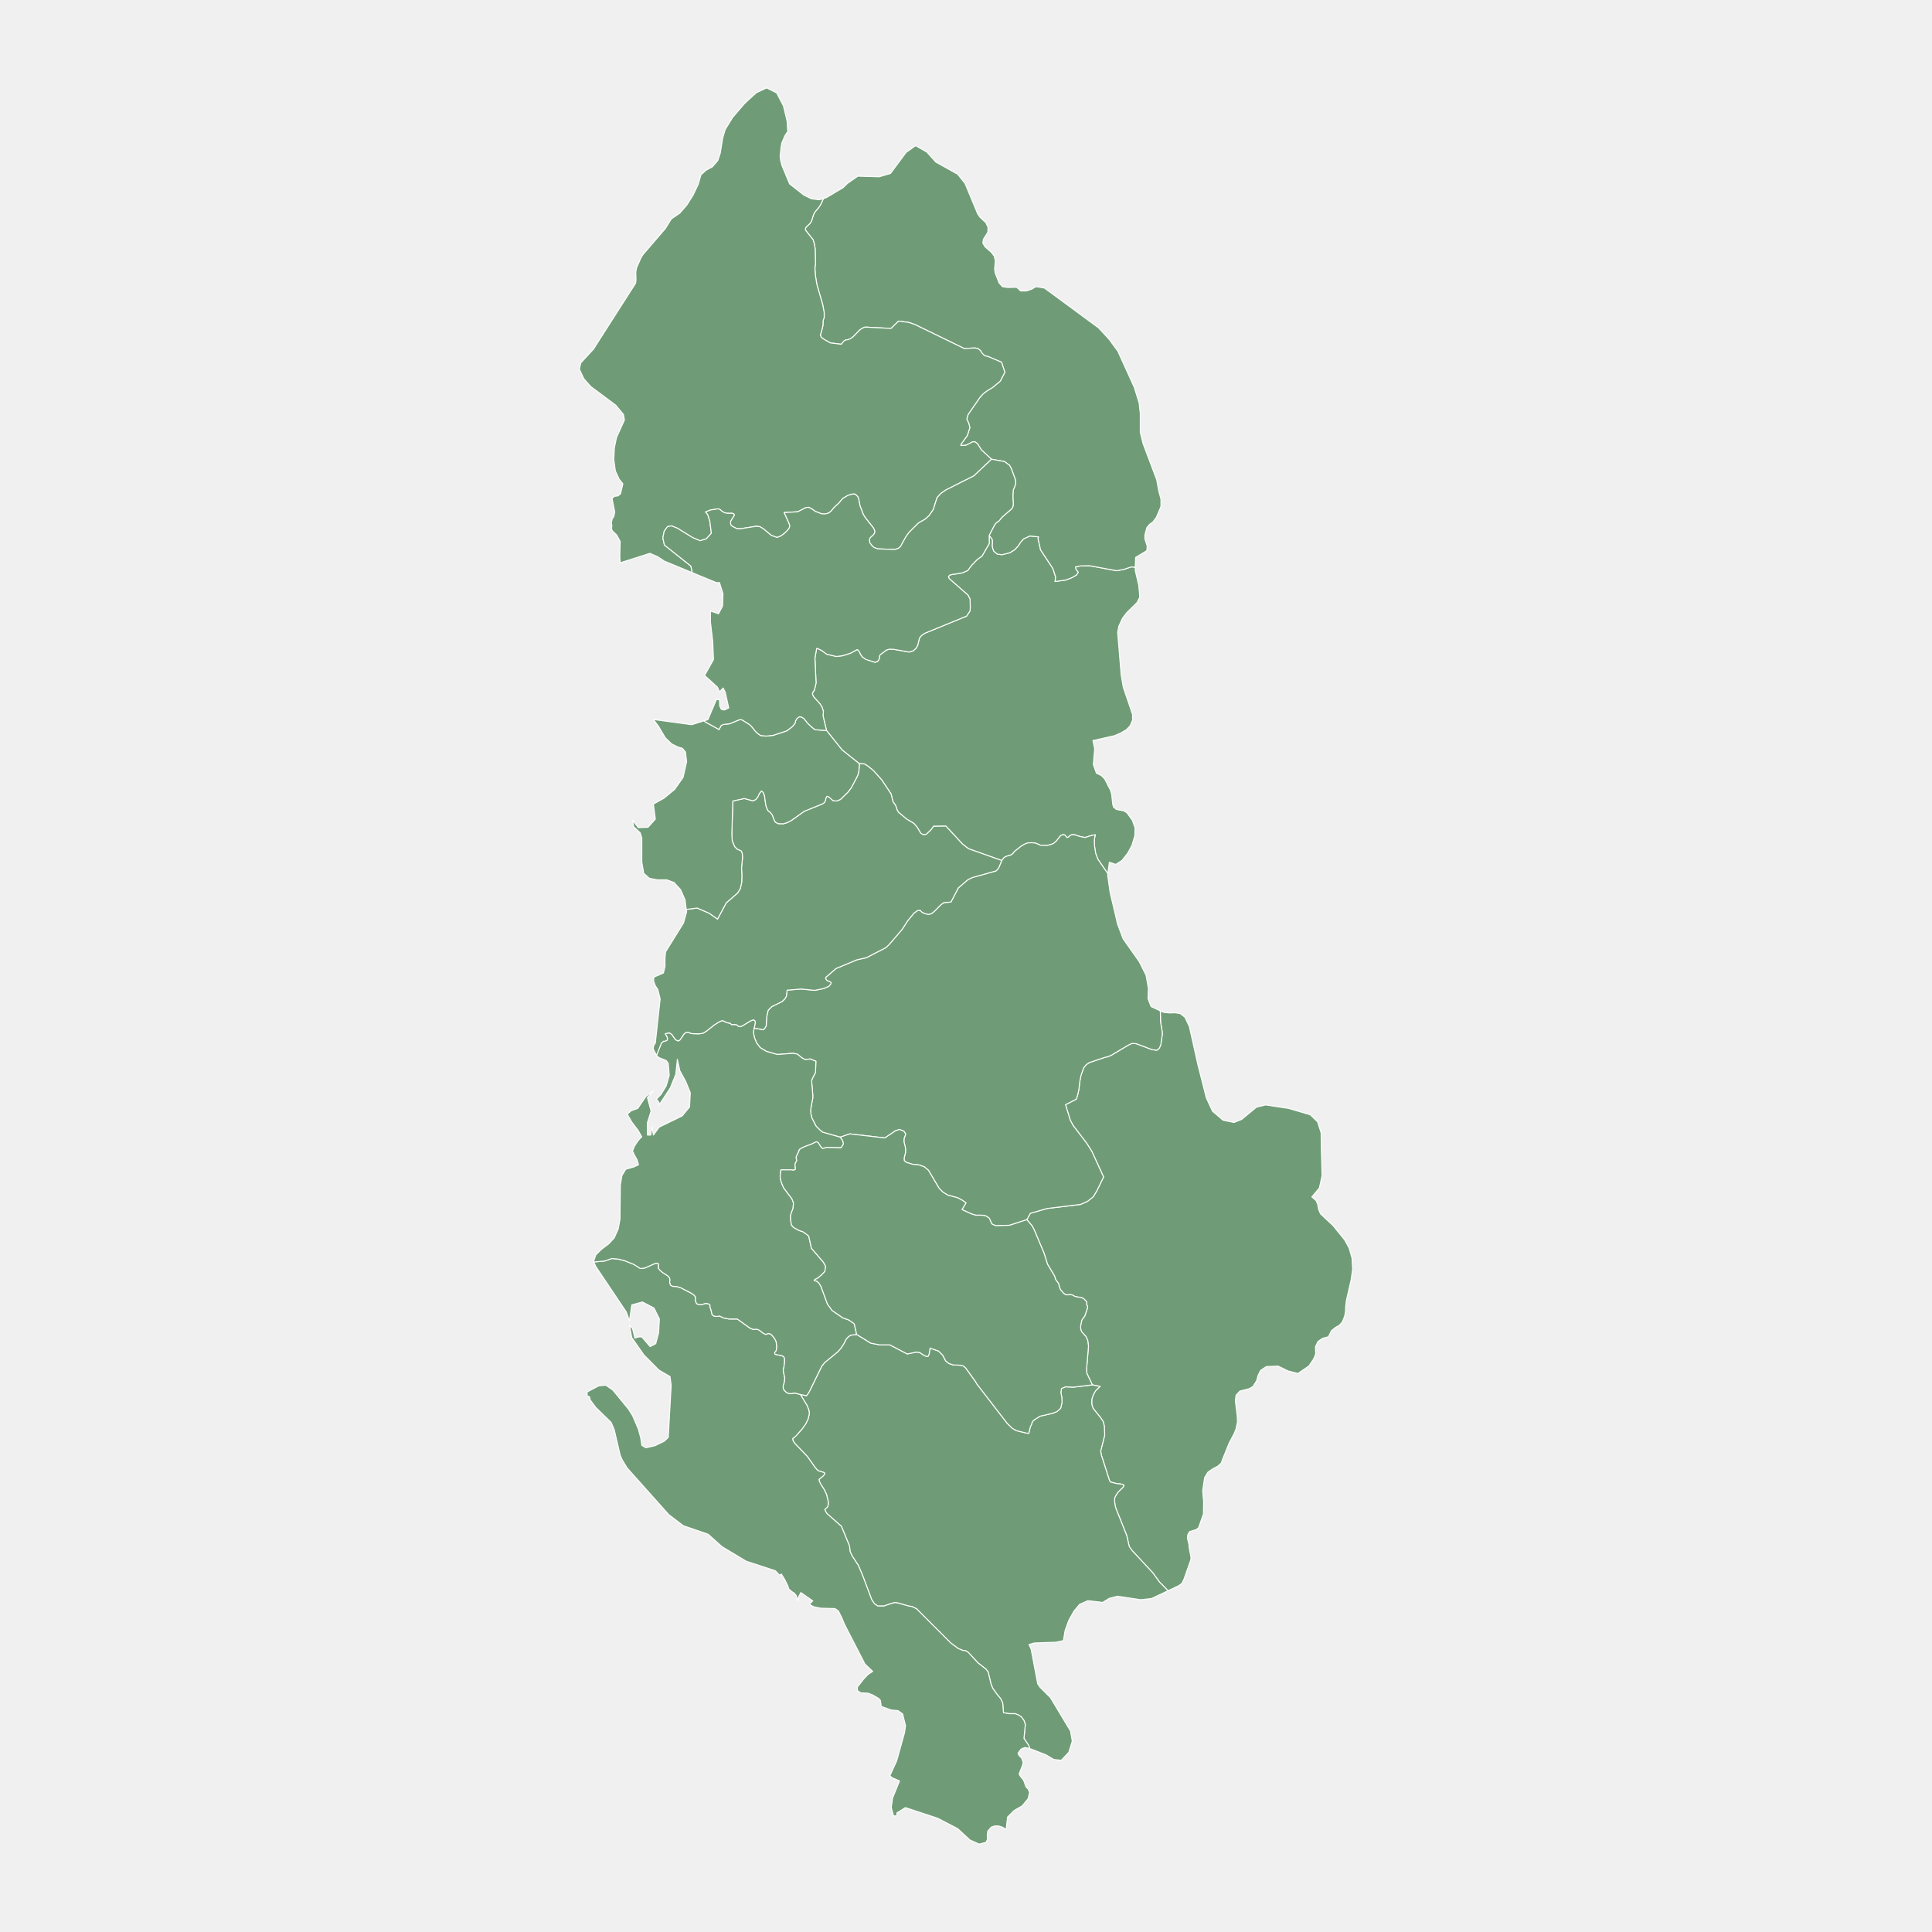
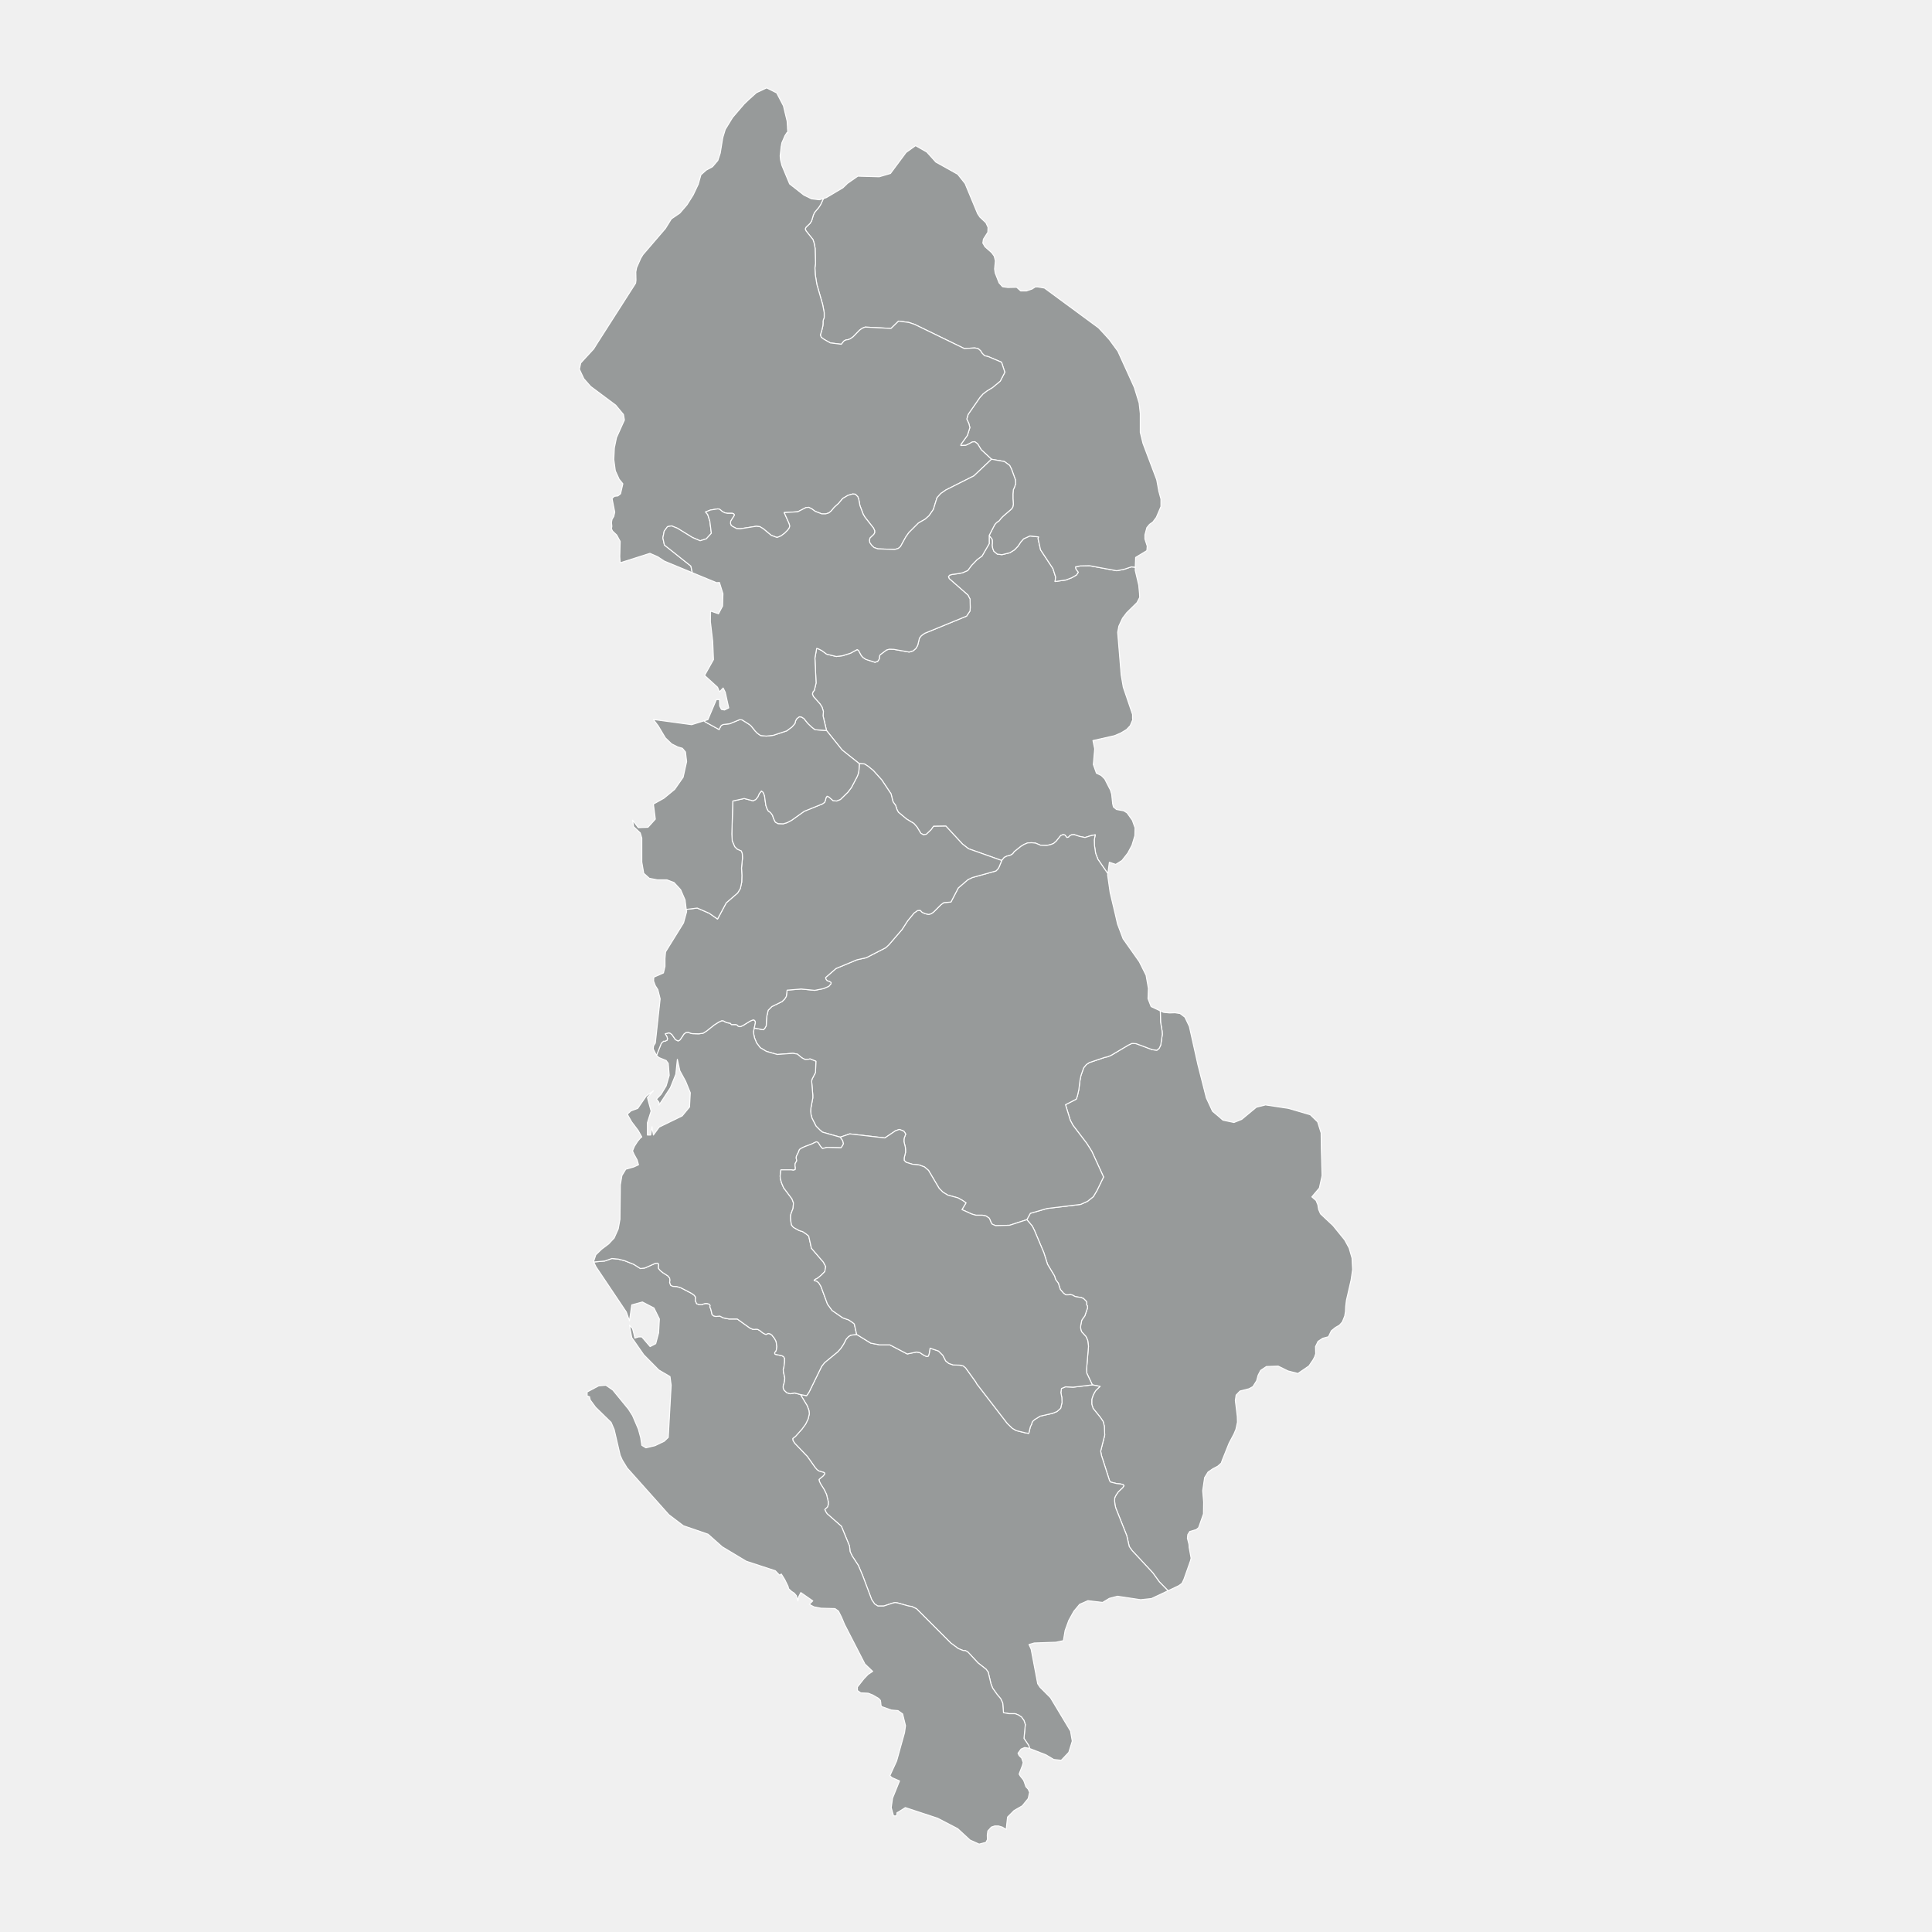
- <svg xmlns="http://www.w3.org/2000/svg" baseprofile="tiny" fill="#6f9c76" height="1000" stroke="#ffffff" stroke-linecap="round" stroke-linejoin="round" stroke-width=".5" version="1.2" viewbox="0 0 1000 1000" width="1000">
+ <svg xmlns="http://www.w3.org/2000/svg" baseprofile="tiny" fill="#979a9aff" height="auto" stroke="#ffffff" stroke-linecap="round" stroke-linejoin="round" stroke-width=".5" version="1.2" viewBox="0 0 1000 1000" width="100%">
  <g id="features">
    <path d="M573.4 452.3l0-0.1-5.1-7.4-1.2-3.1-0.6-4-0.1-3 0.5-2.6-2.1 0.4-3.2 1-2.9-0.6-2.7-0.9-1.4 0.1-0.9 0.5-0.6 0.7-0.9 0.2-1-1.3-1-0.2-1.2 0.5-2.3 2.9-1.4 1.2-1.6 0.6-1.9 0.4-3.2-0.1-2.6-1.1-2-0.2-2.1 0.1-1.9 0.8-1.6 1-3.4 2.7-0.7 1-0.8 0.6-0.9 0.4-1.4 0.3-0.8 0.4-0.6 0.3-1.3 1.6-17.2-6.1-3.1-2.4-8.6-9.3-6.4 0.1-1.2 1.7-2.5 2.4-1.5 0.3-1.4-0.8-2-3.3-1.6-1.8-3.8-2.3-4.2-3.5-0.7-1.3-0.4-1.2-0.3-1-1.3-1.8-0.3-0.9-0.3-1.3-0.5-2-4.8-7.2-4.4-4.9-2.7-2.2-1.9-1.2-2.6-0.1-8.9-7.1-8.1-10.1-1.8-7.6 0.2-2.2-0.7-2.3-1.1-1.7-3.4-3.8-0.5-1.3 0.3-1.1 0.7-0.8 0.9-3.8-0.6-12.9 0.9-5 0.8 0.2 1.8 0.9 2.6 1.9 5 1.2 3.2-0.4 4.1-1.3 3.5-1.9 0.7 0.5 1.4 2.6 0.9 1 1.5 1 4.7 1.5 1.4-0.5 0.8-1.2 0.1-1.2 0.2-0.8 0.7-0.6 2.8-2.1 1.5-0.4 2.3 0.1 7.9 1.4 2-0.6 1.5-1.3 0.9-1.6 0.9-3.7 1-1.3 1.7-1.2 21.7-8.9 1.8-2.7 0.1-1.8-0.1-4.3-1.1-2.1-9.7-8.5-0.4-1 0.6-0.8 1.4-0.4 2.4-0.3 2.8-0.5 2.8-1.2 2-2.7 2.9-3 2.5-1.8 3.7-6.4 0-4.3 1.6 2.1 0.1 0.8 0 1.2-0.1 1 0.2 1.5 0.6 1.6 1.8 1.5 2.4 0.3 4.1-1 2.4-1.5 1.9-2 1.3-2 1.5-1.7 3.3-1.5 4.5 0.5-0.3 0.9 1.3 5.8 6.4 9.7 1.4 4.4-0.3 2.3 5.6-0.8 3.1-1.2 2.4-1.4 0.9-1.4-0.7-0.9-0.6-0.9-0.1-1 2.5-0.5 4.7-0.1 14.1 2.6 3.7-0.7 3.9-1.3 2 0.2 0 1.7 1.8 7.6 0.4 4.3 0.1 2-1.4 2.7-5.3 5.2-2.2 2.9-1.9 4.1-0.6 3.2 1.8 22 1.1 6.4 4.8 14.1 0 2 0.1 0.7-1.3 3.1-1.9 2-3 1.8-3.3 1.4-11.1 2.5 0.9 4.3-0.7 8.1 1.6 4.5 2.5 1.2 1.8 1.8 2.4 4.7 0.5 0.9 0.7 2.3 0.5 4.9 0.4 1.7 1.6 1.3 3.8 0.7 1.7 1.1 2.7 3.8 1.1 3.1 0.3 0.7-0.1 4.1-1.5 5-2.2 4.1-3 3.8-3.2 2-3.3-1.1-0.8 6z" id="AL09" name="Dibër">
  </path>
    <path d="M587.6 293.6l-2-0.2-3.9 1.3-3.7 0.7-14.1-2.6-4.7 0.1-2.5 0.5 0.1 1 0.6 0.9 0.7 0.9-0.9 1.4-2.4 1.4-3.1 1.2-5.6 0.8 0.3-2.3-1.4-4.4-6.4-9.7-1.3-5.8 0.3-0.9-4.5-0.5-3.3 1.5-1.5 1.7-1.3 2-1.9 2-2.4 1.5-4.1 1-2.4-0.3-1.8-1.5-0.6-1.6-0.2-1.5 0.1-1 0-1.2-0.1-0.8-1.6-2.1 2.9-5.6 0.7-0.8 0.7-0.6 0.7-0.4 0.6-0.7 0.6-0.8 1-1 4.3-3.7 0.7-1 0.3-1.5-0.2-3 0-2.3 0.2-2.2 0.7-1.6 0.5-1.6-0.1-1.9-2-5.5-1-2-2.7-2-6.7-1.2-5.3-4.9-1.9-3.1-1.5-1.1-1.3 0.2-1.6 0.9-1.7 0.8-2.6 0.1 0.1-0.6 3.3-4.6 1.3-4.1-0.5-2-1.1-2.4 0.7-2.4 6.1-8.8 1.6-1.8 2.1-1.6 2.8-1.7 4-3.3 2.4-4.6-1.7-5.2-6.8-2.9-2-0.5-1.2-1.2-0.9-1.4-1.3-1.1-1.7-0.3-5.4 0.3-25.7-12.5-3-1-5.3-0.7-3.9 3.8-13.4-0.7-1.5 0.6-1.4 1-3.3 3.4-1.4 1-1.2 0.5-0.9 0.1-0.8 0.3-0.6 0.4-1.2 1.6-5.7-0.7-3.2-1.8-1.5-1.1-0.5-1.2 0.7-2.2 0.6-2.5 0.1-1.1 0-1.3 0.2-0.9 0.4-1 0-2.6-0.8-4.2-3-10.4-0.8-4.9-0.2-3.6 0.3-2.4-0.2-7.8-0.5-2.6-0.6-1.9-3.6-4.5-0.4-1 0.4-0.9 2.1-2 0.8-1.3 0.9-3 0.6-1.3 0.9-1.1 0.8-0.9 0.9-1.2 0.6-1 1.4-3 1.5-0.5 8.6-5.1 2.1-2 0-0.1 5.6-3.9 0.5 0 10.6 0.3 5.8-1.7 8.1-10.9 4.9-3.5 5.8 3.3 4.7 5.2 11.3 6.3 3.9 4.9 0 0.1 6.4 15.4 1.2 1.8 3.1 2.9 1.1 2.4-0.1 2.5-2.3 3.6-0.3 2 1.1 1.9 3.5 3.1 1.3 1.8 0.6 2.4-0.4 4.2 0.3 2.1 2 5.1 1.8 2 2.7 0.4 4.6-0.1 2.1 1.9 3 0 2.9-1 1.7-1.1 1.2 0 3.5 0.6 28 20.6 3.8 4.1 1.8 2 4.4 6 8.5 18.7 2.5 8.1 0.6 5.4 0 9.8 1.4 5.7 7.1 18.8 1.1 6 1.1 4 0 3.9-2.4 5.6-1.8 2.4-1.7 1.2-1.4 1.7-1 3.7 0 2.2 1.2 3.7-0.2 2.3-5.8 3.5-0.2 5.1z" id="AL07" name="Kukës">
  </path>
    <path d="M600.5 523.2l1.8 0.8 3.1 0.3 2.8-0.1 0.6 0.1 2 0.3 2.5 1.9 2.3 4.8 4.4 19.7 4.4 17.3 3.2 6.9 3.1 2.6 2.3 2 5.7 1.2 4-1.6 7.6-6.3 4.4-1.1 0.2-0.1 12 1.8 11.3 3.3 3.8 3.7 1.8 5.7 0.1 7.9 0.4 14.2-1.4 6.4-3.9 4.6 2.2 1.9 0.9 2.2 0.4 2.4 1 2.3 6.5 6.1 6 7.4 2.3 4.2 1.5 5.2 0.3 5.9-0.8 5.5-2.4 10.4-0.4 3.4-0.1 2.5-0.4 2.3-1.2 3-1.5 1.7-2.1 1.2-2.1 1.7-1.5 3.1-3 0.8-2.4 1.6-1.3 2.7 0.1 3.7-0.6 1.7-0.8 1.5-2.1 3.1-5.7 3.9-5.1-1.3-5.1-2.5-6.1 0.2-3 2-1.3 2.5-0.8 2.9-1.9 3-2 1.1-4.7 1.2-2 2.1-0.4 2.8 1 8.1 0.1 3.1-0.8 3.7-1 2.4-2.5 4.7-3.5 8.7-0.6 1.7-1.8 1.6-2.5 1.3-2.5 1.7-1.8 2.9-1 6.8 0.5 5.9-0.1 6.1-2.5 7.1-1.2 1-3.4 1-1 1.6-0.2 1.9 0.8 3.2 0.1 1.6 1 5.5-0.3 1.3-3.4 9.6-1 2.1-1.6 1.2-5.7 2.7 0-0.1-0.1-0.1-4.3-4.4-3.4-4.7-10.7-11.5-1.5-2.1-1.3-5.7-5.7-14.3-0.4-1.8-0.2-1.9 0.1-1.6 0.7-1.4 1.1-1.6 2.4-2.3 0.6-1-0.6-0.5-1.2-0.3-2-0.2-3.2-0.8-0.5-0.7-4.2-13.1-0.4-2.2 2.1-8.3-0.2-4.6-0.6-2.4-1.4-2.1-3.8-4.7-0.7-2.2 0-2.5 0.7-2.1 0.7-1.4 0.7-1.1 2.2-2.1-4-0.8-2.9-6.1-0.1-2 1-11.9-0.4-3-0.9-2-2.2-2.4-0.4-1-0.2-1.3 0.1-1.2 0.5-2.5 0.5-0.8 1.1-1.5 1.4-4.1 0-0.9-0.5-0.9 0.1-0.9-0.2-0.7-1.5-1.5-1.2-0.5-2.6-0.4-0.9-0.3-1-0.6-1-0.2-1.2 0.1-1.2 0-1.2-0.8-1.7-2-1-3.2-1.4-1.9-0.6-1.9-3.6-6-1.9-6-4.9-11.6-1.1-2.2-2.8-3.3 1.8-3.3 8.7-2.5 17.3-2.1 3.6-1.6 3-2.4 1.9-3.2 3.4-7-6.1-13.3-2.6-4.1-7.1-9.3-1.4-2.6-2.5-8.1 5.6-2.9 0.6-1.8 0.7-3.1 0.6-4.8 0.5-2.5 1.4-4 1.4-1.7 1.5-1 8-2.7 1.4-0.3 1.8-0.7 9.1-5.4 1.7-0.8 1 0 1.3 0.1 8.3 3.1 2.4 0.3 1.2-1 0.8-1.7 0.8-5.5-0.1-1.7-0.8-4.7-0.1-4.9-0.1-0.9z" id="AL06" name="Korçë">
  </path>
    <path d="M518.5 445.4l1.3-1.6 0.6-0.3 0.8-0.4 1.4-0.3 0.9-0.4 0.8-0.6 0.7-1 3.4-2.7 1.6-1 1.9-0.8 2.1-0.1 2 0.2 2.6 1.1 3.2 0.1 1.9-0.4 1.6-0.6 1.4-1.2 2.3-2.9 1.2-0.5 1 0.2 1 1.3 0.9-0.2 0.6-0.7 0.9-0.5 1.4-0.1 2.7 0.9 2.9 0.6 3.2-1 2.1-0.4-0.5 2.6 0.1 3 0.6 4 1.2 3.1 5.1 7.4 0 0.1-0.1 0.6 1.3 9.1 2.8 11.8 1 4.4 2.9 7.7 8.4 11.9 3.5 7 1.2 6.8-0.2 5.3 1.6 4.1 4.7 2.2 0.1 0.9 0.1 4.9 0.8 4.7 0.1 1.7-0.8 5.5-0.8 1.7-1.2 1-2.4-0.3-8.3-3.1-1.3-0.1-1 0-1.7 0.8-9.1 5.4-1.8 0.7-1.4 0.3-8 2.7-1.5 1-1.4 1.7-1.4 4-0.5 2.5-0.6 4.8-0.7 3.1-0.6 1.8-5.6 2.9 2.5 8.1 1.4 2.6 7.1 9.3 2.6 4.1 6.1 13.3-3.4 7-1.9 3.2-3 2.4-3.6 1.6-17.3 2.1-8.7 2.5-1.8 3.3-8.9 2.9-7.3 0.2-1.8-0.8-0.5-0.8-0.9-2.2-1.7-1.2-1.9-0.4-3.4 0-2.1-0.6-5.1-2.3 2.1-3.5-1.7-1.2-2.5-1.4-5.2-1.4-2.5-1.5-2-2-5.5-9.3-2.1-1.8-2.7-1-3.6-0.4-3.2-1-1-1 0-1.3 0.7-2.8 0-1.3-0.1-1.4-0.7-2.8 0-1.1 0.1-0.8 0.8-2.1-0.8-1.3-0.6-0.4-1.9-0.7-2 0.7-5.5 3.7-18.2-2.1-4.9 1.7-9.2-2.6-1.3-1.1-2-2-2.1-4.1-0.5-1.8-0.2-1.8 0.1-1.6 1-5.3 0-1.5-0.6-7.2 0.2-1 1.8-3.5 0.2-5.8-3-1.2-0.9 0.2-1.7 0.1-1.7-0.9-2.3-1.9-2.3-0.4-8.1 0.6-5.6-1.6-3.2-1.9-1.9-2.5-1.1-2.7-0.4-2-0.1-1.2 0.4-1.8 4.7 0.9 0.8-0.8 0.7-1.3 0.1-2.6 0.2-2.3 0.7-3.1 1.9-1.9 5.3-2.6 1.4-1.4 0.8-1.3 0.4-3.2 7.3-0.6 7 0.7 4.5-0.9 2.8-1.2 1.1-1.3 0.1-0.6-0.7-0.5-1.4-0.5-0.6-0.8-0.2-0.8 5.4-4.7 10.8-4.5 4.9-1.1 10.1-5.2 1.6-1.5 6.8-7.9 2.9-4.5 3.3-4 1.8-1.3 1.4-0.1 1 1 1.5 0.7 1.9 0.4 1.4-0.4 1.3-1 3.6-3.6 1.5-1.1 3.7-0.3 3.8-7.3 5-4.3 2.3-1.1 12.2-3.4 1-1 0.6-1 1.4-3.4z" id="AL03" name="Elbasan">
  </path>
    <path d="M565.4 716.8l4 0.8-2.2 2.1-0.7 1.1-0.7 1.4-0.7 2.1 0 2.5 0.7 2.2 3.8 4.7 1.4 2.1 0.6 2.4 0.2 4.6-2.1 8.3 0.4 2.2 4.2 13.1 0.5 0.7 3.2 0.8 2 0.2 1.2 0.3 0.6 0.5-0.6 1-2.4 2.3-1.1 1.6-0.7 1.4-0.1 1.6 0.2 1.9 0.4 1.8 5.7 14.3 1.3 5.7 1.5 2.1 10.7 11.5 3.4 4.7 4.3 4.4 0.1 0.1 0 0.1-8.5 4-5.6 0.6-12-1.8-4.2 1.1-3.5 2.1-7.6-0.9-4.3 1.9-3 3.6-2.6 4.7-1.9 5.2-0.9 5.3-3.8 0.8-11.3 0.4-2.7 0.8 1.1 2.4 3.4 17.9 1.2 1.8 5.4 5.4 10.4 17.3 0.9 5.2-1.8 5.8-3.9 4.1-3.9-0.4-4-2.4-8.5-3.3 0-0.1-0.4-1.4-2.5-3.7 0.7-7.2-0.7-2.1-1.3-1.8-1.7-1.1-1.6-0.6-3.1 0-2.9-0.5-0.4-5-1-2.2-2-2.4-2.2-3.1-0.9-2.3-1.4-6-1.1-1.5-4.2-3.3-5.1-5.5-1.3-0.8-1.3-0.1-2.5-1-3.9-2.9-17.7-17.7-2.5-1.2-1.5-0.2-5.7-1.6-1.4-0.2-1.4 0.3-4.5 1.5-3 0-1.7-1.1-1.5-2.2-4.7-12.5-2.2-5.2-3.2-4.9-1.1-2.3-0.3-2.9-4.2-10.2-7.4-6.5-0.6-0.9-0.6-1.3 1.4-1.3 0.4-1.2 0-1.6-0.9-3.7-1.2-2.5-1.9-3-0.6-1.3-0.2-0.9 0.4-0.4 1.8-1.5 0.7-0.9 0.1-0.4-0.3-0.4-2.7-0.8-0.9-0.6-1-1.1-4.1-5.8-6.6-6.9-0.9-1.5-0.1-0.9 1.5-1.2 3.3-3.7 1.9-2.6 1.3-2.7 0.6-2.6-0.2-1.8-0.9-2.4-3.5-5.8 3.2 0.6 0.5-0.7 0.8-1.2 6.5-13.3 1.5-1.9 6.8-5.6 1.6-1.8 1.4-2.1 1.4-2.7 1.2-1.3 1.1-0.7 3.1-0.4 7.3 4.5 4.7 0.9 5.2 0 9 4.7 4.8-1 1.7 0.3 2.3 1.5 1.2 0.5 0.8-0.1 0.3-0.6 0.3-1 0.1-0.8 0.3-1.8 4.4 1.5 2.2 2.2 1.5 2.9 1.6 1.3 2.3 0.8 3.5 0.1 1.7 0.4 1.2 1 5.2 7.2 0.6 1.1 15.8 20.5 2.6 2.5 2.1 1.2 4.9 1.2 1.5 0.2 0.8-3.4 0.7-1.4 0.1-0.6 0.4-0.8 1.1-1 2.8-1.7 6.5-1.5 2.2-0.9 1.9-1.7 0.7-3-0.1-2.5-0.5-2.6 0.3-2.1 2.1-0.9 4 0.2 9.9-1.2z" id="AL05" name="Gjirokastër">
  </path>
    <path d="M532.9 905l-0.3-0.1-2.2-0.4-1.9 0.8-1.6 2.2 0.6 1.2 1.3 1.3 0.8 2.3-0.4 1.5-1.4 3.6-0.3 0.9 0.6 1 1.6 2 0.4 0.9 0.9 2.6 1.2 1.3 0.7 1.6-0.7 3.2-3.1 3.8-4.2 2.4-3.4 3.4-0.7 6.4-2-1.2-2-0.6-1.9 0-1.8 0.6-1.8 2-0.3 2.2 0.1 2.2-0.8 1.5-3.5 0.9-4.7-2.1-6.4-5.9-10.4-5.4-9.1-3-7.6-2.5-3.6 2.3-0.7 0.3-0.2 1.7-1.6 0-1.2-4.3 0.7-4.9 3.6-8.9-3.9-1.7-1.1-1 3.5-7.6 4.1-14.7 0.5-3.6-1.5-6.1-2.4-1.7-3.5-0.3-5-1.8-0.3-0.7-0.1-1.2-0.2-1.3-0.9-1-3.1-1.8-2.3-0.9-3.9-0.2-1.7-1.2 0-1.8 3.3-4.2 2.2-2.3 2.4-1.6-4-3.8-10.6-20.6-1.5-3.6-1.6-3.2-1.8-1.3-7.3-0.2-3.6-0.7-2.4-1.3 1.8-1.8-6.2-4.3-1 2-0.3 0.8-0.2 1.5-0.8-2.7-1.1-1.3-1.4-0.9-1.5-1.4-0.3-1.2-1.7-3.5-1.8-2.9-0.9 0.6-2.2-2.3-15-4.9-12.5-7.5-7.3-6.5-12.8-4.4-7.5-5.7-21.6-24.2-2.5-4.1-1.1-2.5-3.1-13.3-1.6-3.7-8-7.8-2.8-3.8-0.3-1.2 0-0.4-1.3-0.5 0-2 6-3.2 3.7-0.3 3.6 2.5 8.1 9.9 2.1 3.3 3 7 1.2 4.4 0.6 4 2.1 1.3 4.7-1.1 4.8-2.3 2.1-2 1.5-27-0.6-4.5-5.8-3.4-7.8-7.9-6.2-8.9-1.2-6.4 1.6 1.8 0.6 2.3 0.6 2.6 1.9-0.6 1.7 0 4.3 5 2.9-1.5 1.5-5.6 0.4-7.2-2.8-5.7-6-3.1-5.5 1.5-1.2 8.3-1.6-4.6-15.7-23.4-1.2-2.5 0.1 0 5.6-0.5 3.7-1.3 3.3 0.3 3.2 0.8 4.8 1.9 3.5 2.2 2.3-0.3 5.4-2.4 1.2-0.1 0.5 0.5 0 0.8-0.1 0.7 0.1 0.8 0.9 1.1 1.4 1.1 2.5 1.6 0.9 1.1 0.2 1.1-0.2 1.1 0.5 1.5 1.1 0.6 2.1 0.1 2.2 0.7 5.4 2.8 1.4 1 0.7 0.9 0 0.7-0.1 0.9 0.2 0.8 0.5 1.1 1.1 0.4 1.4 0.1 1.8-0.6 1.1 0 1 0.3 0.4 0.4 0.2 0.4-0.2 0.6 0.5 1.2 0.7 2.9 0.8 0.6 1.1 0.3 2.1-0.2 1.7 0.9 3 0.6 4.3 0 6.4 4.6 1.5 0.7 0.9 0.1 0.9-0.1 0.9 0.1 1.1 0.6 1.5 1.2 1.1 0.6 0.6 0.2 0.6-0.3 0.6-0.2 0.9 0.2 0.9 0.6 1.4 1.8 0.8 1.5 0.4 2.7-0.2 1.5-0.3 1-0.4 0.3-0.2 0.3 0 0.5 0.3 0.4 3.4 0.7 0.9 0.5 0.5 0.9 0 1.9-0.4 3-0.3 0.9 0.1 1.1 0.7 3.2-0.1 1.5-0.3 1.4-0.4 1.2 0 1.2 0.5 1.1 1.4 1.3 1.7 0.5 2.3-0.4 3 0.8 3.5 5.8 0.9 2.4 0.2 1.8-0.6 2.6-1.3 2.7-1.9 2.6-3.3 3.7-1.5 1.2 0.1 0.9 0.9 1.5 6.6 6.9 4.1 5.8 1 1.1 0.9 0.6 2.7 0.8 0.3 0.4-0.1 0.4-0.7 0.9-1.8 1.5-0.4 0.4 0.2 0.9 0.6 1.3 1.9 3 1.2 2.5 0.9 3.7 0 1.6-0.4 1.2-1.4 1.3 0.6 1.3 0.6 0.9 7.4 6.5 4.2 10.2 0.3 2.9 1.1 2.3 3.2 4.9 2.2 5.2 4.7 12.5 1.5 2.2 1.7 1.1 3 0 4.5-1.5 1.4-0.3 1.4 0.2 5.7 1.6 1.5 0.2 2.5 1.2 17.7 17.7 3.9 2.9 2.5 1 1.3 0.1 1.3 0.8 5.1 5.5 4.2 3.3 1.1 1.5 1.4 6 0.9 2.3 2.2 3.1 2 2.4 1 2.2 0.4 5 2.9 0.5 3.1 0 1.6 0.6 1.7 1.1 1.3 1.8 0.7 2.1-0.7 7.2 2.5 3.7 0.4 1.4 0 0.1z" id="AL12" name="Vlorë">
  </path>
    <path d="M426.2 102.8l-1.4 3-0.6 1-0.9 1.2-0.8 0.9-0.9 1.1-0.6 1.3-0.9 3-0.8 1.3-2.1 2-0.4 0.9 0.4 1 3.6 4.5 0.6 1.9 0.5 2.6 0.2 7.8-0.3 2.4 0.2 3.6 0.8 4.9 3 10.4 0.8 4.2 0 2.6-0.4 1-0.2 0.9 0 1.3-0.1 1.1-0.6 2.5-0.7 2.2 0.5 1.2 1.5 1.1 3.2 1.8 5.7 0.7 1.2-1.6 0.6-0.4 0.8-0.3 0.9-0.1 1.2-0.5 1.4-1 3.3-3.4 1.4-1 1.5-0.6 13.4 0.7 3.9-3.8 5.3 0.7 3 1 25.7 12.5 5.4-0.3 1.7 0.3 1.3 1.1 0.9 1.4 1.2 1.2 2 0.5 6.8 2.9 1.7 5.2-2.4 4.6-4 3.3-2.8 1.7-2.1 1.6-1.6 1.8-6.1 8.8-0.7 2.4 1.1 2.4 0.5 2-1.3 4.1-3.3 4.6-0.1 0.6 2.6-0.1 1.7-0.8 1.6-0.9 1.3-0.2 1.5 1.1 1.9 3.1 5.3 4.9-9.1 8.6-14.5 7.3-2.6 1.8-2 2.2-1.9 6.1-2.2 3.2-2 1.8-3.5 2-5 5-1.6 2.3-2.7 4.9-1.2 1-1.8 0.5-8.7-0.3-2-0.7-1.2-1.1-1-1.4-0.2-1.3 0.3-1.2 1.9-1.8 0.5-0.8 0-1.2-0.6-1.3-4.4-5.6-0.9-1.5-1.7-4.5-0.6-3.2-0.5-1.4-1.3-1.3-1.4-0.1-2.4 0.7-2.7 1.6-2.1 2.5-2.3 2.1-1.6 1.9-1.2 1-1.7 0.5-1.9 0-3.4-1.3-1.8-1.3-1.6-0.8-1.4 0.1-4.3 2.2-7 0.4 2.6 5.8 0.3 1.2-0.3 1-0.8 1.1-1.6 1.6-1.9 1.4-2 0.8-3-1.1-4.1-3.4-1.8-1.1-1.9-0.2-8.3 1.3-1.8-0.1-2.1-1.1-0.8-0.6-0.3-1 0.1-1.2 0.9-1.5 0.7-1 0.3-0.7-0.3-0.5-0.7-0.3-2.6 0-1.4-0.3-1.3-0.7-0.8-0.7-0.7-0.5-0.8-0.1-3.8 0.6-2.5 1 1.1 1.3 1.1 3.4 0.8 6.3-2.6 2.9-3.2 1-4-1.7-7.8-4.8-3-1.2-2.1 0.4-1.7 2.3-0.7 3.5 0.8 3.7 13.7 10.9 0.7 3.3 0 0.1-14.5-6-3.3-2.2-4.1-1.8-15.4 4.9-0.2-3.2 0.2-7.9-1.8-3.3-2.1-2-0.6-1.2 0.2-1.3-0.2-2 0.3-1.6 0.9-1.5 0.5-2.2-1.4-7.1 1.2-1.1 1.8-0.2 1.4-1.1 1.2-5.2-1.7-2.1-0.1 0-2.1-4.6-0.8-5.9 0.3-6 1.1-5.3 4.1-9.1-0.5-2.9-0.6-0.7-3.4-4.1-13-9.7-3.5-4-2.3-4.9 0.7-3.2 1.9-2.1 4.8-5.2 1.8-2.9 19.9-31.1 0.2-1.6-0.1-4.2 0.4-2.2 2.2-5 1.1-1.8 11.6-13.5 3.1-5 4.4-3 3.7-4.3 3.2-5.1 2.7-5.7 0-0.1 1.3-4.6 2.7-2.4 3.3-1.8 2.8-3.3 0-0.1 1.2-3.6 1.3-8 1.3-4.3 3.8-6.2 6-7 2.2-2.1 4.1-3.7 5.3-2.5 5.2 2.6 3.5 6.7 1.9 7.9 0.2 3.1 0 0.6 0.2 2.4-0.4-0.3-1.1 1.7-1.6 3.7-0.4 2.1-0.5 4.7 0.2 2.1 0.7 2.8 4 9.6 7.4 5.8 3.9 1.9 4.1 0.5 2.1-0.6z" id="AL10" name="Shkodër">
  </path>
    <path d="M390.4 532.1l-0.4 1.8 0.1 1.2 0.4 2 1.1 2.7 1.9 2.5 3.2 1.9 5.6 1.6 8.1-0.6 2.3 0.4 2.3 1.9 1.7 0.9 1.7-0.1 0.9-0.2 3 1.2-0.2 5.8-1.8 3.5-0.2 1 0.6 7.2 0 1.5-1 5.3-0.1 1.6 0.2 1.8 0.5 1.8 2.1 4.1 2 2 1.3 1.1 9.2 2.6 1.1 1.5 0.3 0.7 0.3 1.2-0.7 1.3-0.6 0.8-7.3-0.2-2.3 0.6-1.1-1.3-1-1.6-0.6-0.5-0.5-0.1-2.5 1.2-3.5 1.3-1.7 0.8-1 0.7-0.6 1.5-1 2-0.1 0.9 0.2 0.8 0.1 0.6-0.8 1.4-0.1 1.1 0.2 1.1-0.1 1-1 0.3-1.1-0.2-5.3 0-0.4 3.2 0.1 1.3 0.6 2.2 1.1 2.6 4.3 5.7 0.8 2.1-0.2 2.8-1.1 2.9-0.2 1 0 1.2 0.2 2.1 0.3 1.5 1 1.2 2.9 1.6 1.9 0.6 1.9 1.3 1.2 1 1.4 6.3 6.2 7.2 1.2 2.3-0.5 2.6-1.9 1.9-1.7 1.4-1.5 0.8-0.4 0.4 0.2 0.2 1.1 0.2 1.1 0.9 1.1 1.8 3.4 9.2 2.4 3.3 5.5 3.8 3.1 1.1 2.1 1.4 0.8 0.7 1.2 5.4-3.1 0.4-1.1 0.7-1.2 1.3-1.4 2.7-1.4 2.1-1.6 1.8-6.8 5.6-1.5 1.9-6.5 13.3-0.8 1.2-0.5 0.7-3.2-0.6-3-0.8-2.3 0.4-1.7-0.5-1.4-1.3-0.5-1.1 0-1.2 0.4-1.2 0.3-1.4 0.1-1.5-0.7-3.2-0.1-1.1 0.3-0.9 0.4-3 0-1.9-0.5-0.9-0.9-0.5-3.4-0.7-0.3-0.4 0-0.5 0.2-0.3 0.4-0.3 0.3-1 0.2-1.5-0.4-2.7-0.8-1.5-1.4-1.8-0.9-0.6-0.9-0.2-0.6 0.2-0.6 0.3-0.6-0.2-1.1-0.6-1.5-1.2-1.1-0.6-0.9-0.1-0.9 0.1-0.9-0.1-1.5-0.7-6.4-4.6-4.3 0-3-0.6-1.7-0.9-2.1 0.2-1.1-0.3-0.8-0.6-0.7-2.9-0.5-1.2 0.2-0.6-0.2-0.4-0.4-0.4-1-0.3-1.1 0-1.8 0.6-1.4-0.1-1.1-0.4-0.5-1.1-0.2-0.8 0.1-0.9 0-0.7-0.7-0.9-1.4-1-5.4-2.8-2.2-0.7-2.1-0.1-1.1-0.6-0.5-1.5 0.2-1.1-0.2-1.1-0.9-1.1-2.5-1.6-1.4-1.1-0.9-1.1-0.1-0.8 0.1-0.7 0-0.8-0.5-0.5-1.2 0.1-5.4 2.4-2.3 0.3-3.5-2.2-4.8-1.9-3.2-0.8-3.3-0.3-3.7 1.3-5.6 0.5-0.1 0-0.1-0.1 1.2-3.6 3-2.9 3.7-2.8 2.8-3 2.1-4.7 0.9-5 0.2-17.8 0.8-4.8 2-3.3 4.2-1.2 2.4-1.1-0.7-2.5-1.6-2.9-0.8-1.8 1-2.4 1.6-2.5 1.5-1.8 0.7-0.5-1.9-3.4-3.4-4.5-2.2-3.9 1.9-1.7 3.5-1.3 4.4-6.4 3.7-2.7-3.1 3.5 1.9 7-1.9 6 0 6.4 1.7 0 0.7-4.3 0 0.9 0.3 1 0.4 2.4 3-4.1 11.9-5.8 3.8-4.6 0.4-7.4-2.4-5.9-3-5.5-1.3-5.9-0.8 7.7-2.8 7-5.9 9 0-1.4-1.3-1.7 2.4-2.5 2.6-4.3 1.6-5.5-0.5-6.2-1.1-1.5-3.7-1.5-1.3-1.1 2.5-6.3 0.5-0.5 0.7-0.6 0.6 0.1 1.2-0.6 0.2-0.8-0.3-1-0.9-1.5 0.2-0.1 0.5-0.1 1.2-0.3 0.7 0.2 0.9 0.7 1.8 2.6 1.4 0.7 0.9-0.5 0.8-1.1 1.3-2 1.1-0.8 1.1-0.1 1 0.4 1 0.3 3.5 0.1 2.2-0.3 1.9-1.2 3.9-3.1 2.2-1.4 1.7-0.8 0.8 0.1 1.7 0.9 1.7 0.3 0.3 0.1 0.2 0.3 0.3 0.3 2.3 0 0.7 0.3 0.4 0.5 1.1 0.3 1.3-0.5 3.9-2.4 1.2-0.5 0.6-0.1 0.4 0.2 0.4 0.5 0.1 0.7-0.1 0.6-0.5 2.2z" id="AL04" name="Fier">
  </path>
    <path d="M444.8 395.3l2.6 0.1 1.9 1.2 2.7 2.2 4.4 4.9 4.8 7.2 0.5 2 0.3 1.3 0.3 0.9 1.3 1.8 0.3 1 0.4 1.2 0.7 1.3 4.2 3.5 3.8 2.3 1.6 1.8 2 3.3 1.4 0.8 1.5-0.3 2.5-2.4 1.2-1.7 6.4-0.1 8.6 9.3 3.1 2.4 17.2 6.1-1.4 3.4-0.6 1-1 1-12.2 3.4-2.3 1.1-5 4.3-3.8 7.3-3.7 0.3-1.5 1.1-3.6 3.6-1.3 1-1.4 0.4-1.9-0.4-1.5-0.7-1-1-1.4 0.1-1.8 1.3-3.3 4-2.9 4.5-6.8 7.9-1.6 1.5-10.1 5.2-4.9 1.1-10.8 4.5-5.4 4.7 0.2 0.8 0.6 0.8 1.4 0.5 0.7 0.5-0.1 0.6-1.1 1.3-2.8 1.2-4.5 0.9-7-0.7-7.3 0.6-0.4 3.2-0.8 1.3-1.4 1.4-5.3 2.6-1.9 1.9-0.7 3.1-0.2 2.3-0.1 2.6-0.7 1.3-0.8 0.8-4.7-0.9 0.5-2.2 0.1-0.6-0.1-0.7-0.4-0.5-0.4-0.2-0.6 0.1-1.2 0.5-3.9 2.4-1.3 0.5-1.1-0.3-0.4-0.5-0.7-0.3-2.3 0-0.3-0.3-0.2-0.3-0.3-0.1-1.7-0.3-1.7-0.9-0.8-0.1-1.7 0.8-2.2 1.4-3.9 3.1-1.9 1.2-2.2 0.3-3.5-0.1-1-0.3-1-0.4-1.1 0.1-1.1 0.8-1.3 2-0.8 1.1-0.9 0.5-1.4-0.7-1.8-2.6-0.9-0.7-0.7-0.2-1.2 0.3-0.5 0.1-0.2 0.1 0.9 1.5 0.3 1-0.2 0.8-1.2 0.6-0.6-0.1-0.7 0.6-0.5 0.5-2.5 6.3-1.7-3.4 0.2-1.6 0.9-1.4 2.5-22.9-1.2-4.8-1.3-2-0.9-2.4 0.1-2 5-2.2 0.8-3.4 0-4.1 0.3-3.4 9.3-15 1.6-5.8-0.2-1.2 0.1 0 5.6-0.7 6.2 2.7 4.3 3 4.5-8.4 5.9-5.1 1.4-2.3 0.7-3.3 0.1-3.5-0.2-3.8 0.5-5.1-0.1-2.3-0.5-1.4-2.2-1-1.2-1.2-1.3-3-0.2-3.6 0.5-17.1 5.9-1.3 4.6 1.2 1.4-0.7 1.1-1.4 0.7-1.6 1.1-1.4 0.9 0.7 0.7 1.7 0.7 5 0.5 1.5 0.7 1.4 1.1 0.8 0.6 0.7 0.6 0.9 0.5 1.6 0.9 1.8 1.4 0.8 2.7 0.1 2-0.6 2.3-1.2 6.6-4.7 9.4-3.8 1.1-0.8 0.5-1.2 0.2-1.1 0.6-0.9 0.9 0.4 2.2 1.9 1.8 0.2 2-0.8 3.9-3.8 1.8-2.4 3-5.7 0.6-1.6 0.3-1.7 0.2-3.3z" id="AL11" name="Tiranë">
  </path>
    <path d="M427.8 378.1l8.1 10.1 8.9 7.1-0.2 3.3-0.3 1.7-0.6 1.6-3 5.7-1.8 2.4-3.9 3.8-2 0.8-1.8-0.2-2.2-1.9-0.9-0.4-0.6 0.9-0.2 1.1-0.5 1.2-1.1 0.8-9.4 3.8-6.6 4.7-2.3 1.2-2 0.6-2.7-0.1-1.4-0.8-0.9-1.8-0.5-1.6-0.6-0.9-0.6-0.7-1.1-0.8-0.7-1.4-0.5-1.5-0.7-5-0.7-1.7-0.9-0.7-1.1 1.4-0.7 1.6-1.1 1.4-1.4 0.7-4.6-1.2-5.9 1.3-0.5 17.1 0.2 3.6 1.3 3 1.2 1.2 2.2 1 0.5 1.4 0.1 2.3-0.5 5.1 0.2 3.8-0.1 3.5-0.7 3.3-1.4 2.3-5.9 5.1-4.5 8.4-4.3-3-6.2-2.7-5.6 0.7-0.1 0-0.6-4.9-2.3-5.3-3.4-3.7-3.7-1.4-4.9 0-4.2-0.8-2.9-2.6-1-5.8 0-12.4-0.8-2.7-3.4-3.2-0.6-3.4 3 3.9 5-0.2 3.8-4.2-1-7.8 5.4-3 5.6-4.6 4.4-6.3 1.8-8.1-0.6-5-1.6-1.9-2.4-0.7-3.2-1.6-3.2-3.1-3.7-6.2-2.5-3.3 19.8 2.7 6.4-2 0.7 0.6 7.1 3.9 0.9-1.8 0.4-0.4 0.8-0.4 3.4-0.4 5.1-2.1 1.3 0.1 3.8 2.4 1 0.9 2 2.5 1.2 1.2 1.6 1.1 2.9 0.3 3.6-0.4 7-2.3 2.8-2.1 1.5-1.8 0.3-1.3 0.6-1.1 1.3-1 1.1 0.1 1.3 0.8 2 2.5 2.1 2 1.7 1.3 5.9 0.4z" id="AL02" name="Durrës">
  </path>
    <path d="M512 277.1l0 4.3-3.7 6.4-2.5 1.8-2.9 3-2 2.7-2.8 1.2-2.8 0.5-2.4 0.3-1.4 0.4-0.6 0.8 0.4 1 9.7 8.5 1.1 2.1 0.1 4.3-0.1 1.8-1.8 2.7-21.7 8.9-1.7 1.2-1 1.3-0.9 3.7-0.9 1.6-1.5 1.3-2 0.6-7.9-1.4-2.3-0.1-1.5 0.4-2.8 2.1-0.7 0.6-0.2 0.8-0.1 1.2-0.8 1.2-1.4 0.5-4.7-1.5-1.5-1-0.9-1-1.4-2.6-0.7-0.5-3.5 1.9-4.1 1.3-3.2 0.4-5-1.2-2.6-1.9-1.8-0.9-0.8-0.2-0.9 5 0.6 12.9-0.9 3.8-0.7 0.8-0.3 1.1 0.5 1.3 3.4 3.8 1.1 1.7 0.7 2.3-0.2 2.2 1.8 7.6-5.9-0.4-1.7-1.3-2.1-2-2-2.5-1.3-0.8-1.1-0.1-1.3 1-0.6 1.1-0.3 1.3-1.5 1.8-2.8 2.1-7 2.3-3.6 0.4-2.9-0.3-1.6-1.1-1.2-1.2-2-2.5-1-0.9-3.8-2.4-1.3-0.1-5.1 2.1-3.4 0.4-0.8 0.4-0.4 0.4-0.9 1.8-7.1-3.9-0.7-0.6 2-0.6 4.4-10.4 1.6 0 0.1 3.3 0.9 1.8 1.6 0.3 2.2-1.1-1.8-8.1-1.1-2.2-1.9 2-1-2.4-6.7-6.1 4.6-8.2-0.4-9.5-1.2-10.2 0.1-5.4 4.1 1.4 2.1-4 0.2-6.4-1.8-5.8-1.5 0.1-12.6-5.2 0-0.1-0.7-3.3-13.7-10.9-0.8-3.7 0.7-3.5 1.7-2.3 2.1-0.4 3 1.2 7.8 4.8 4 1.7 3.2-1 2.6-2.9-0.8-6.3-1.1-3.4-1.1-1.3 2.5-1 3.8-0.6 0.8 0.1 0.7 0.5 0.8 0.7 1.3 0.7 1.4 0.3 2.6 0 0.7 0.3 0.3 0.5-0.3 0.7-0.7 1-0.9 1.5-0.1 1.2 0.3 1 0.8 0.6 2.1 1.1 1.8 0.1 8.3-1.3 1.9 0.2 1.8 1.1 4.1 3.4 3 1.1 2-0.8 1.9-1.4 1.6-1.6 0.8-1.1 0.3-1-0.3-1.2-2.6-5.8 7-0.4 4.3-2.2 1.4-0.1 1.6 0.8 1.8 1.3 3.4 1.3 1.9 0 1.7-0.5 1.2-1 1.6-1.9 2.3-2.1 2.1-2.5 2.7-1.6 2.4-0.7 1.4 0.1 1.3 1.3 0.5 1.4 0.6 3.2 1.7 4.5 0.9 1.5 4.4 5.6 0.6 1.3 0 1.2-0.5 0.8-1.9 1.8-0.3 1.2 0.2 1.3 1 1.4 1.2 1.1 2 0.7 8.7 0.3 1.8-0.5 1.2-1 2.7-4.9 1.6-2.3 5-5 3.5-2 2-1.8 2.2-3.2 1.9-6.1 2-2.2 2.6-1.8 14.5-7.3 9.1-8.6 6.7 1.2 2.7 2 1 2 2 5.5 0.1 1.9-0.5 1.6-0.7 1.6-0.2 2.2 0 2.3 0.2 3-0.3 1.5-0.7 1-4.3 3.7-1 1-0.6 0.8-0.6 0.7-0.7 0.4-0.7 0.6-0.7 0.8-2.9 5.6z" id="AL08" name="Lezhë">
  </path>
    <path d="M531.5 631.3l2.8 3.3 1.1 2.2 4.9 11.6 1.9 6 3.6 6 0.6 1.9 1.4 1.9 1 3.2 1.7 2 1.2 0.8 1.2 0 1.2-0.1 1 0.2 1 0.6 0.9 0.3 2.6 0.4 1.2 0.5 1.5 1.5 0.2 0.7-0.1 0.9 0.5 0.9 0 0.9-1.4 4.1-1.1 1.5-0.5 0.8-0.5 2.5-0.1 1.2 0.2 1.3 0.4 1 2.2 2.4 0.9 2 0.4 3-1 11.9 0.1 2 2.9 6.1-9.9 1.2-4-0.2-2.1 0.9-0.3 2.1 0.5 2.6 0.1 2.5-0.7 3-1.9 1.7-2.2 0.9-6.5 1.5-2.8 1.7-1.1 1-0.4 0.8-0.1 0.6-0.7 1.4-0.8 3.4-1.5-0.2-4.9-1.2-2.1-1.2-2.6-2.5-15.8-20.5-0.6-1.1-5.2-7.2-1.2-1-1.7-0.4-3.5-0.1-2.3-0.8-1.6-1.3-1.5-2.9-2.2-2.2-4.4-1.5-0.3 1.8-0.1 0.8-0.3 1-0.3 0.6-0.8 0.1-1.2-0.5-2.3-1.5-1.7-0.3-4.8 1-9-4.7-5.2 0-4.7-0.9-7.3-4.5-1.2-5.4-0.8-0.7-2.1-1.4-3.1-1.1-5.5-3.8-2.4-3.3-3.4-9.2-1.1-1.8-1.1-0.9-1.1-0.2-0.2-0.2 0.4-0.4 1.5-0.8 1.7-1.4 1.9-1.9 0.5-2.6-1.2-2.3-6.2-7.2-1.4-6.3-1.2-1-1.9-1.3-1.9-0.6-2.9-1.6-1-1.2-0.3-1.5-0.2-2.1 0-1.2 0.2-1 1.1-2.9 0.2-2.8-0.8-2.1-4.3-5.7-1.1-2.6-0.6-2.2-0.1-1.3 0.4-3.2 5.3 0 1.1 0.2 1-0.3 0.1-1-0.2-1.1 0.1-1.1 0.8-1.4-0.1-0.6-0.2-0.8 0.1-0.9 1-2 0.6-1.5 1-0.7 1.7-0.8 3.5-1.3 2.5-1.2 0.5 0.1 0.6 0.5 1 1.6 1.1 1.3 2.3-0.6 7.3 0.2 0.6-0.8 0.7-1.3-0.3-1.2-0.3-0.7-1.1-1.5 4.9-1.7 18.2 2.1 5.5-3.7 2-0.7 1.9 0.7 0.6 0.4 0.8 1.3-0.8 2.1-0.1 0.8 0 1.1 0.7 2.8 0.1 1.4 0 1.3-0.7 2.8 0 1.3 1 1 3.2 1 3.6 0.4 2.7 1 2.1 1.8 5.5 9.3 2 2 2.5 1.5 5.2 1.4 2.5 1.4 1.7 1.2-2.1 3.5 5.1 2.3 2.1 0.6 3.4 0 1.9 0.4 1.7 1.2 0.9 2.2 0.5 0.8 1.8 0.8 7.3-0.2 8.9-2.9z" id="AL01" name="Berat">
  </path>
  </g>
  <g id="points">
    <circle class="39.78790331404664|19.36026484422467" cx="319.9" cy="910.1" id="0">
  </circle>
    <circle class="40.995023464799225|20.242588254644257" cx="520" cy="550.6" id="1">
  </circle>
    <circle class="42.50392365323996|20.948446982979927" cx="680.1" cy="91.9" id="2">
  </circle>
  </g>
  <g id="label_points">
    <circle class="Dibër" cx="516.6" cy="378.8" id="AL09">
  </circle>
    <circle class="Kukës" cx="553.2" cy="217.9" id="AL07">
  </circle>
    <circle class="Korçë" cx="616.2" cy="653.6" id="AL06">
  </circle>
    <circle class="Elbasan" cx="506.2" cy="535" id="AL03">
  </circle>
    <circle class="Gjirokastër" cx="511" cy="794.3" id="AL05">
  </circle>
    <circle class="Vlorë" cx="378.8" cy="743.3" id="AL12">
  </circle>
    <circle class="Shkodër" cx="372.8" cy="192.2" id="AL10">
  </circle>
    <circle class="Fier" cx="368.2" cy="621.7" id="AL04">
  </circle>
    <circle class="Tiranë" cx="416.4" cy="466" id="AL11">
  </circle>
    <circle class="Durrës" cx="359.8" cy="429.5" id="AL02">
  </circle>
    <circle class="Lezhë" cx="429.2" cy="302.2" id="AL08">
  </circle>
    <circle class="Berat" cx="466.6" cy="651.9" id="AL01">
  </circle>
  </g>
</svg>
